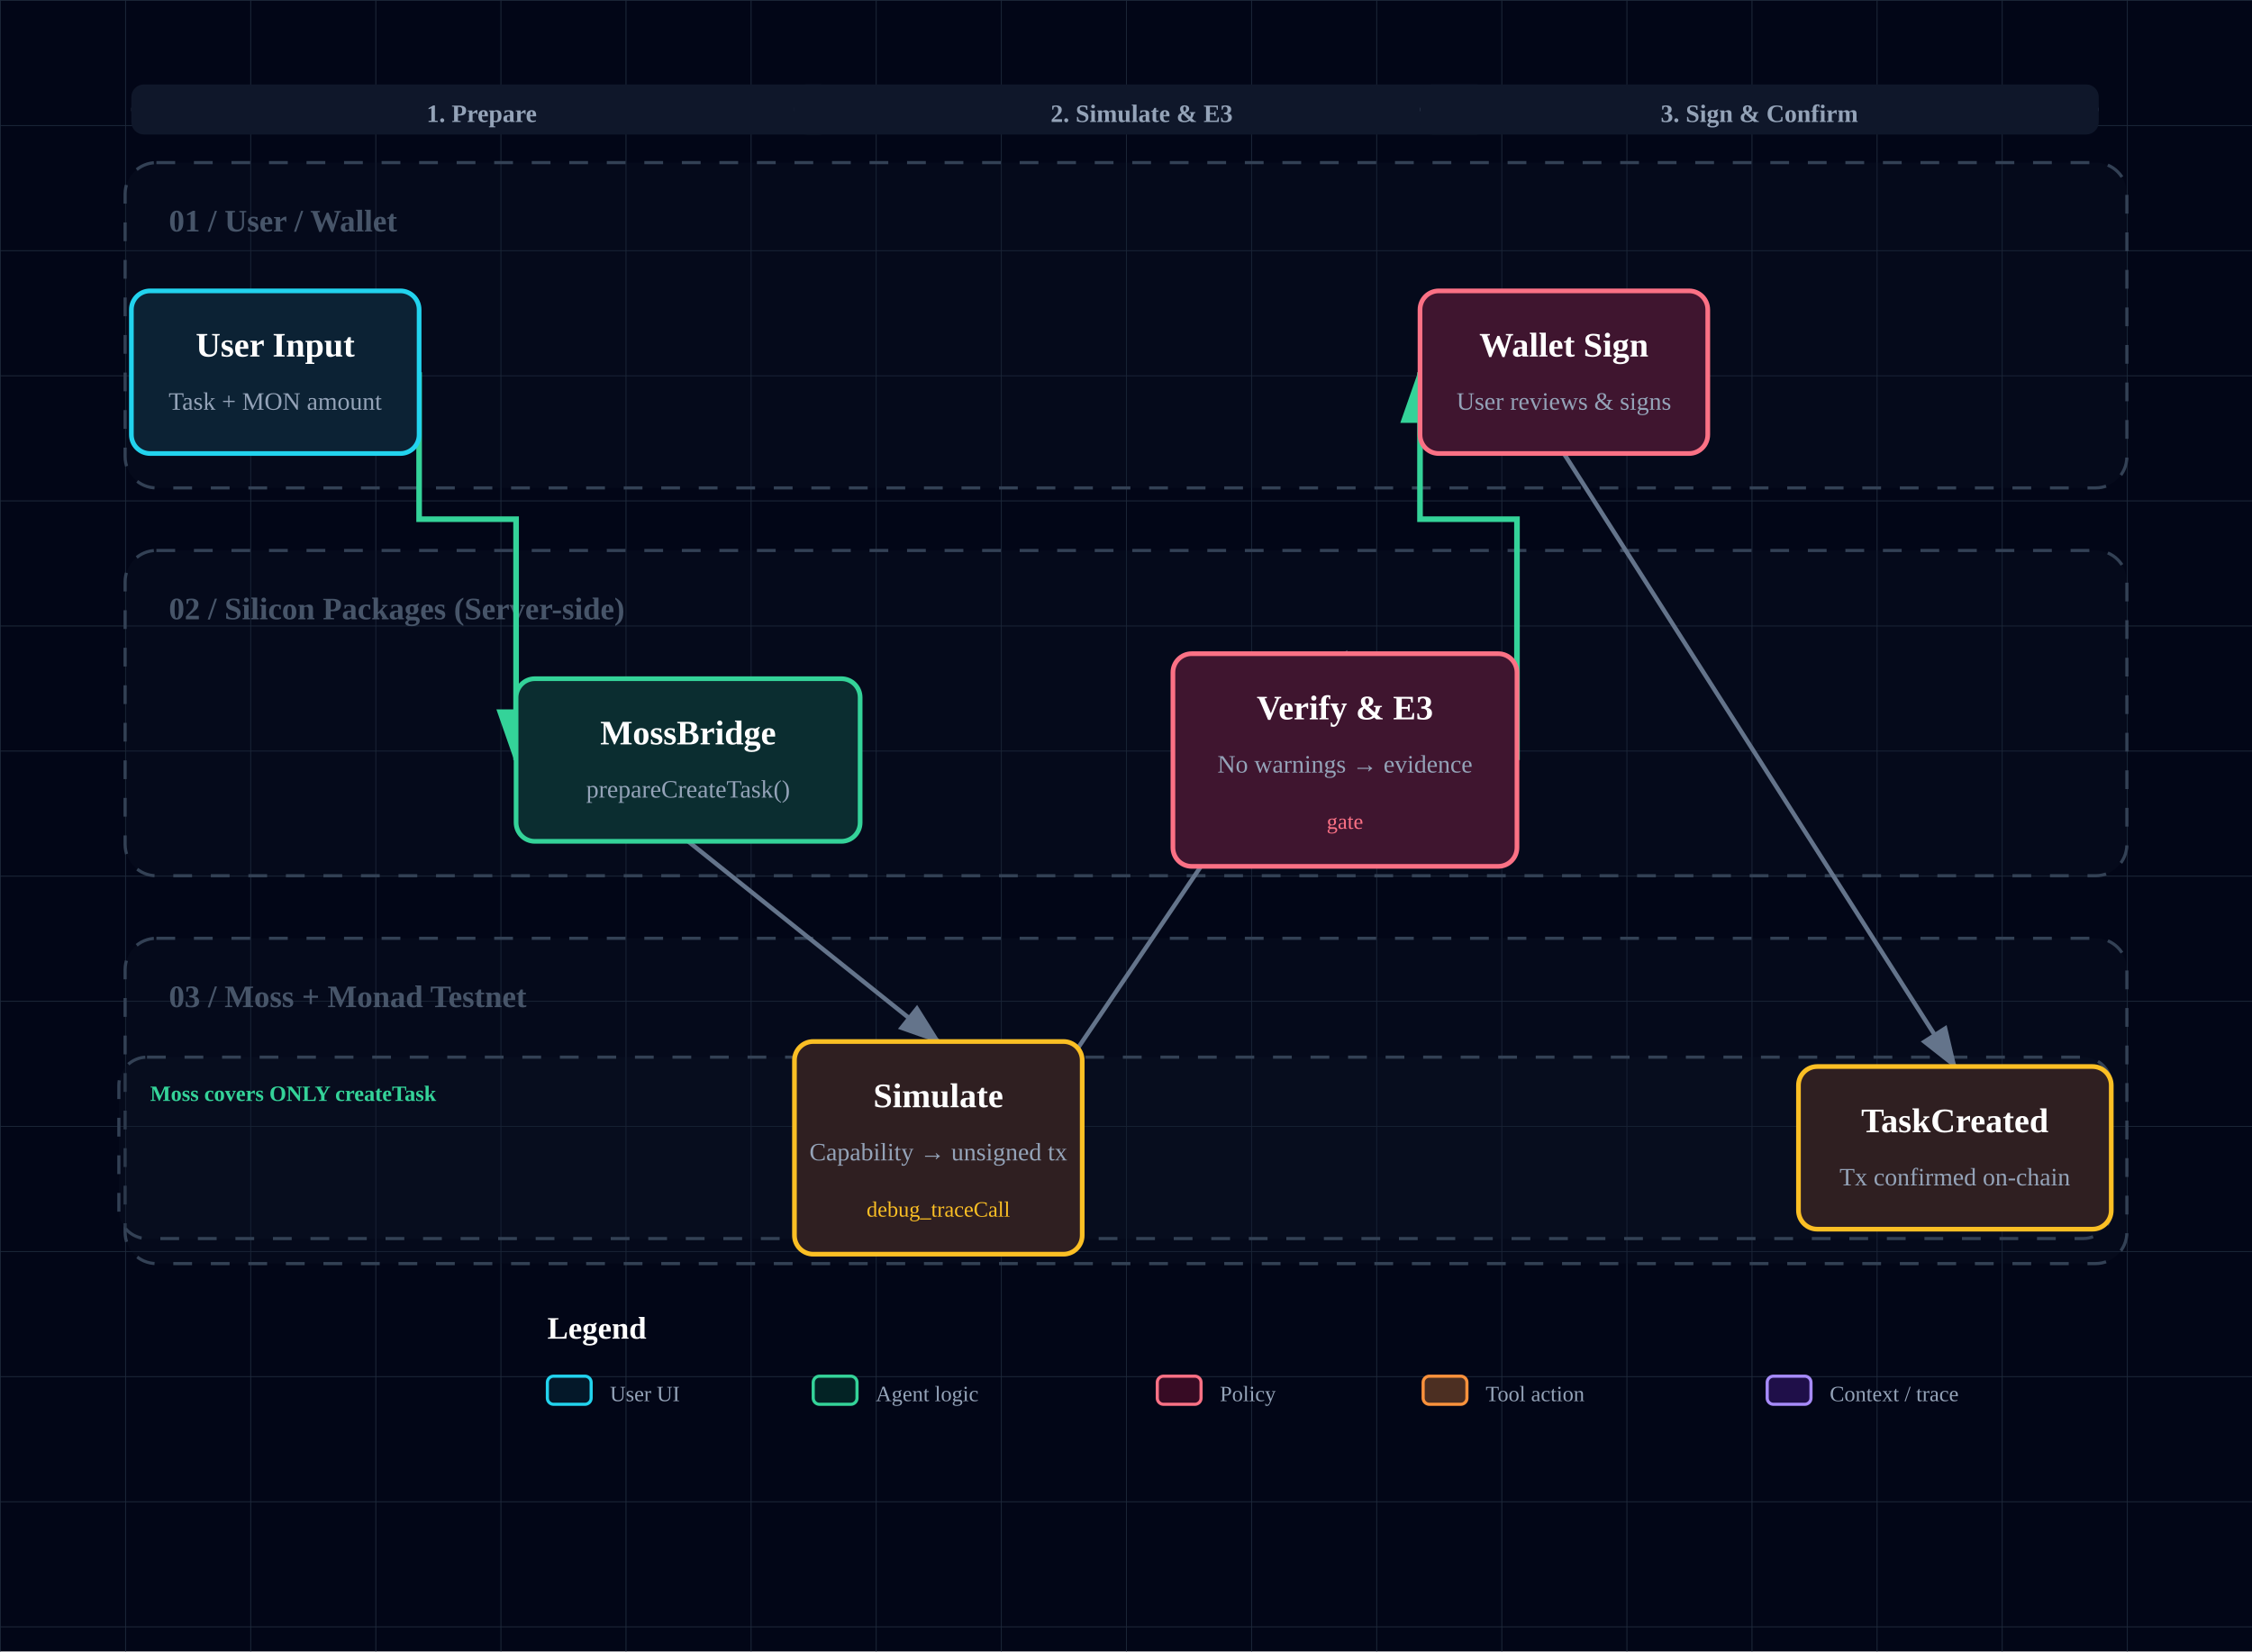
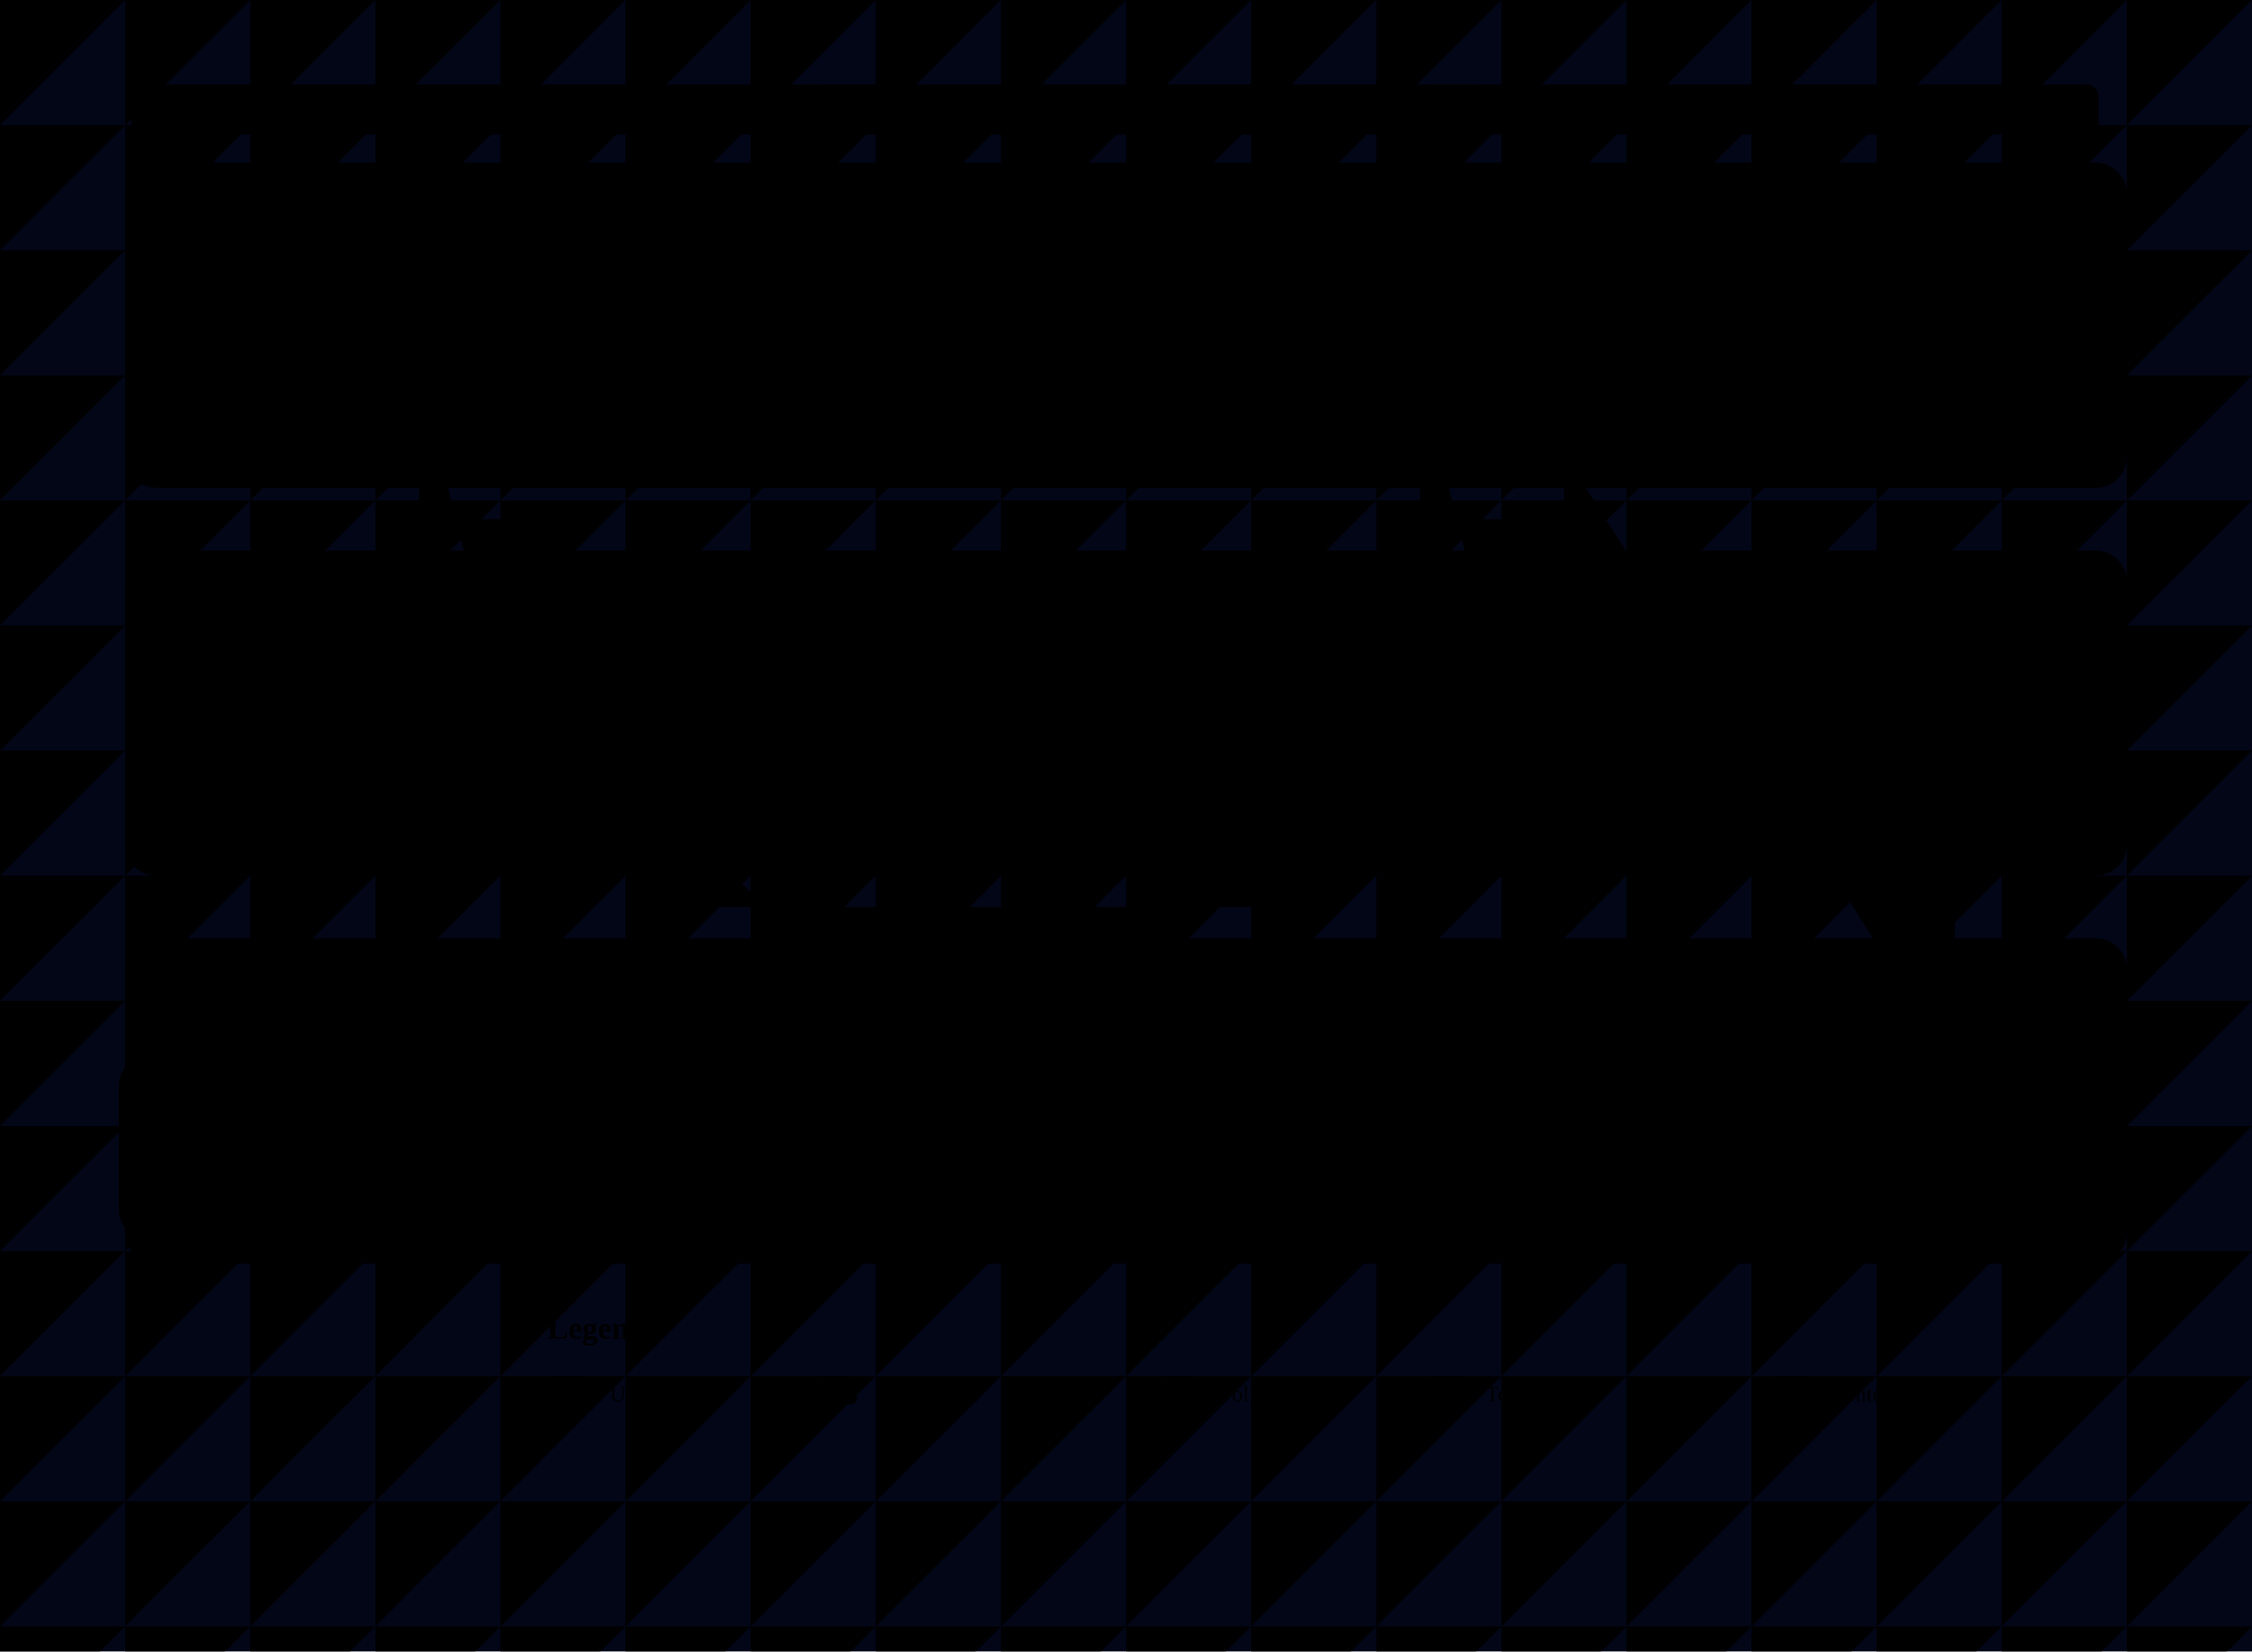
- <svg xmlns="http://www.w3.org/2000/svg" viewBox="0 0 720 528" width="720" height="528">
-   <style>
- 
-   .c-mask       { fill: #0f172a; stroke: none; }
-   .c-frontend   { fill: rgba(8,51,68,0.4);   stroke: #22d3ee; }
-   .c-backend    { fill: rgba(6,78,59,0.4);    stroke: #34d399; }
-   .c-database   { fill: rgba(76,29,149,0.4);  stroke: #a78bfa; }
-   .c-cloud      { fill: rgba(120,53,15,0.3);  stroke: #fbbf24; }
-   .c-security   { fill: rgba(136,19,55,0.4);  stroke: #fb7185; }
-   .c-external   { fill: rgba(30,41,59,0.5);   stroke: #94a3b8; }
-   .c-messagebus { fill: rgba(251,146,60,0.3); stroke: #fb923c; }
-   .c-grid       { fill: none; stroke: #1e293b; }
-   .t-primary    { fill: #ffffff; }
-   .t-muted      { fill: #94a3b8; }
-   .t-dim        { fill: #475569; }
-   .t-frontend   { fill: #22d3ee; }
-   .t-backend    { fill: #34d399; }
-   .t-database   { fill: #a78bfa; }
-   .t-cloud      { fill: #fbbf24; }
-   .t-security   { fill: #fb7185; }
-   .t-external   { fill: #94a3b8; }
-   .t-messagebus { fill: #fb923c; }
-   .a-default    { stroke: #64748b; fill: none; }
-   .a-emphasis   { stroke: #34d399; fill: none; }
-   .a-security   { stroke: #fb7185; fill: none; stroke-dasharray: 5,5; }
-   .a-dashed     { stroke: #a78bfa; fill: none; stroke-dasharray: 4,4; }
-   .m-default    { fill: #64748b; }
-   .m-emphasis   { fill: #34d399; }
-   .m-security   { fill: #fb7185; }
-   .m-dashed     { fill: #a78bfa; }
-   .c-security-group { fill: transparent; stroke: #fb7185; stroke-dasharray: 4,4; }
-   .c-region     { fill: rgba(251,191,36,0.05); stroke: #fbbf24; stroke-dasharray: 8,4; }
-   .c-lane       { fill: rgba(15,23,42,0.22); stroke: #334155; stroke-dasharray: 6,6; }
-   .sv-panel     { fill: rgba(15,23,42,0.5); stroke: #1e293b; }
-   .t-cyan    { fill: #22d3ee; }
-   .t-emerald { fill: #34d399; }
-   .t-violet  { fill: #a78bfa; }
-   .t-amber   { fill: #fbbf24; }
-   .t-rose    { fill: #fb7185; }
-   .t-orange  { fill: #fb923c; }
-   .t-slate   { fill: #94a3b8; }
- 
- </style>
+ <svg xmlns="http://www.w3.org/2000/svg" viewBox="0 0 720 528" role="img" aria-label="End-to-End Task Creation · Moss Path — createTask via MossBridge → simulate → E3 → wallet sign → on-chain confirm (workflow diagram)">
  <rect width="100%" height="100%" fill="#020617" />
  <defs>
    <marker id="arrowhead" markerWidth="10" markerHeight="7" refX="9" refY="3.5" orient="auto">
      <polygon points="0 0, 10 3.5, 0 7" class="m-default" />
    </marker>
    <marker id="arrowhead-emphasis" markerWidth="10" markerHeight="7" refX="9" refY="3.5" orient="auto">
      <polygon points="0 0, 10 3.5, 0 7" class="m-emphasis" />
    </marker>
    <marker id="arrowhead-security" markerWidth="10" markerHeight="7" refX="9" refY="3.5" orient="auto">
      <polygon points="0 0, 10 3.5, 0 7" class="m-security" />
    </marker>
    <marker id="arrowhead-dashed" markerWidth="10" markerHeight="7" refX="9" refY="3.5" orient="auto">
      <polygon points="0 0, 10 3.5, 0 7" class="m-dashed" />
    </marker>
    <pattern id="grid" width="40" height="40" patternUnits="userSpaceOnUse">
      <path d="M 40 0 L 0 0 0 40" class="c-grid" stroke-width="0.5" />
    </pattern>
  </defs>
  <rect width="100%" height="100%" fill="url(#grid)" />
  <rect x="40" y="52" width="640" height="104" rx="10" class="c-lane" stroke-width="1" />
  <text x="54" y="74" class="t-dim" font-size="10" font-weight="600">01 / User / Wallet</text>
  <rect x="40" y="176" width="640" height="104" rx="10" class="c-lane" stroke-width="1" />
  <text x="54" y="198" class="t-dim" font-size="10" font-weight="600">02 / Silicon Packages (Server-side)</text>
  <rect x="40" y="300" width="640" height="104" rx="10" class="c-lane" stroke-width="1" />
  <text x="54" y="322" class="t-dim" font-size="10" font-weight="600">03 / Moss + Monad Testnet</text>
  <line x1="42" y1="35" x2="266" y2="35" class="a-default" stroke-width="1.1" />
  <rect x="42" y="27" width="224" height="16" rx="4" class="c-mask" />
  <text x="154" y="39" class="t-muted" font-size="8" font-weight="600" text-anchor="middle">1. Prepare</text>
  <line x1="254" y1="35" x2="476" y2="35" class="a-default" stroke-width="1.1" />
  <rect x="254" y="27" width="222" height="16" rx="4" class="c-mask" />
  <text x="365" y="39" class="t-muted" font-size="8" font-weight="600" text-anchor="middle">2. Simulate &amp; E3</text>
  <line x1="454" y1="35" x2="671" y2="35" class="a-default" stroke-width="1.1" />
  <rect x="454" y="27" width="217" height="16" rx="4" class="c-mask" />
  <text x="562.5" y="39" class="t-muted" font-size="8" font-weight="600" text-anchor="middle">3. Sign &amp; Confirm</text>
  <rect x="38" y="338" width="637" height="58" rx="9" class="c-lane" stroke-width="1" />
  <text x="48" y="352" class="t-backend" font-size="7" font-weight="600">Moss covers ONLY createTask</text>
  <path d="M 134 119 L 134 166 L 165 166 L 165 243" class="a-emphasis" stroke-width="1.8" marker-end="url(#arrowhead-emphasis)" />
-   <path d="M 220 269 L 300 333" class="a-default" stroke-width="1.4" marker-end="url(#arrowhead)" />
-   <path d="M 300 401 L 430 209" class="a-default" stroke-width="1.4" marker-end="url(#arrowhead)" />
+   <path d="M 220 269 L 220 290 L 300 290 L 300 333" class="a-default" stroke-width="1.4" marker-end="url(#arrowhead)" />
+   <path d="M 300 401 L 300 290 L 430 290 L 430 209" class="a-default" stroke-width="1.4" marker-end="url(#arrowhead)" />
  <path d="M 485 243 L 485 166 L 454 166 L 454 119" class="a-emphasis" stroke-width="1.8" marker-end="url(#arrowhead-emphasis)" />
-   <path d="M 500 145 L 625 341" class="a-default" stroke-width="1.4" marker-end="url(#arrowhead)" />
+   <path d="M 500 145 L 500 228 L 625 228 L 625 341" class="a-default" stroke-width="1.4" marker-end="url(#arrowhead)" />
  <rect x="42" y="93" width="92" height="52" rx="6" class="c-mask" />
  <rect x="42" y="93" width="92" height="52" rx="6" class="c-frontend" stroke-width="1.5" />
  <text x="88" y="114" class="t-primary" font-size="11" font-weight="600" text-anchor="middle">User Input</text>
  <text x="88" y="131" class="t-muted" font-size="8" text-anchor="middle">Task + MON amount</text>
  <rect x="165" y="217" width="110" height="52" rx="6" class="c-mask" />
  <rect x="165" y="217" width="110" height="52" rx="6" class="c-backend" stroke-width="1.5" />
  <text x="220" y="238" class="t-primary" font-size="11" font-weight="600" text-anchor="middle">MossBridge</text>
  <text x="220" y="255" class="t-muted" font-size="8" text-anchor="middle">prepareCreateTask()</text>
  <rect x="254" y="333" width="92" height="68" rx="6" class="c-mask" />
  <rect x="254" y="333" width="92" height="68" rx="6" class="c-cloud" stroke-width="1.5" />
  <text x="300" y="354" class="t-primary" font-size="11" font-weight="600" text-anchor="middle">Simulate</text>
  <text x="300" y="371" class="t-muted" font-size="8" text-anchor="middle">Capability → unsigned tx</text>
  <text x="300" y="389" class="t-cloud" font-size="7" text-anchor="middle">debug_traceCall</text>
  <rect x="375" y="209" width="110" height="68" rx="6" class="c-mask" />
  <rect x="375" y="209" width="110" height="68" rx="6" class="c-security" stroke-width="1.5" />
  <text x="430" y="230" class="t-primary" font-size="11" font-weight="600" text-anchor="middle">Verify &amp; E3</text>
  <text x="430" y="247" class="t-muted" font-size="8" text-anchor="middle">No warnings → evidence</text>
  <text x="430" y="265" class="t-security" font-size="7" text-anchor="middle">gate</text>
  <rect x="454" y="93" width="92" height="52" rx="6" class="c-mask" />
  <rect x="454" y="93" width="92" height="52" rx="6" class="c-security" stroke-width="1.5" />
  <text x="500" y="114" class="t-primary" font-size="11" font-weight="600" text-anchor="middle">Wallet Sign</text>
  <text x="500" y="131" class="t-muted" font-size="8" text-anchor="middle">User reviews &amp; signs</text>
  <rect x="575" y="341" width="100" height="52" rx="6" class="c-mask" />
  <rect x="575" y="341" width="100" height="52" rx="6" class="c-cloud" stroke-width="1.5" />
  <text x="625" y="362" class="t-primary" font-size="11" font-weight="600" text-anchor="middle">TaskCreated</text>
  <text x="625" y="379" class="t-muted" font-size="8" text-anchor="middle">Tx confirmed on-chain</text>
  <text x="175" y="428" class="t-primary" font-size="10" font-weight="600">Legend</text>
  <rect x="175" y="440" width="14" height="9" rx="2" class="c-frontend" stroke-width="1" />
  <text x="195" y="448" class="t-muted" font-size="7">User UI</text>
  <rect x="260" y="440" width="14" height="9" rx="2" class="c-backend" stroke-width="1" />
  <text x="280" y="448" class="t-muted" font-size="7">Agent logic</text>
  <rect x="370" y="440" width="14" height="9" rx="2" class="c-security" stroke-width="1" />
  <text x="390" y="448" class="t-muted" font-size="7">Policy</text>
  <rect x="455" y="440" width="14" height="9" rx="2" class="c-messagebus" stroke-width="1" />
  <text x="475" y="448" class="t-muted" font-size="7">Tool action</text>
  <rect x="565" y="440" width="14" height="9" rx="2" class="c-database" stroke-width="1" />
  <text x="585" y="448" class="t-muted" font-size="7">Context / trace</text>
</svg>
